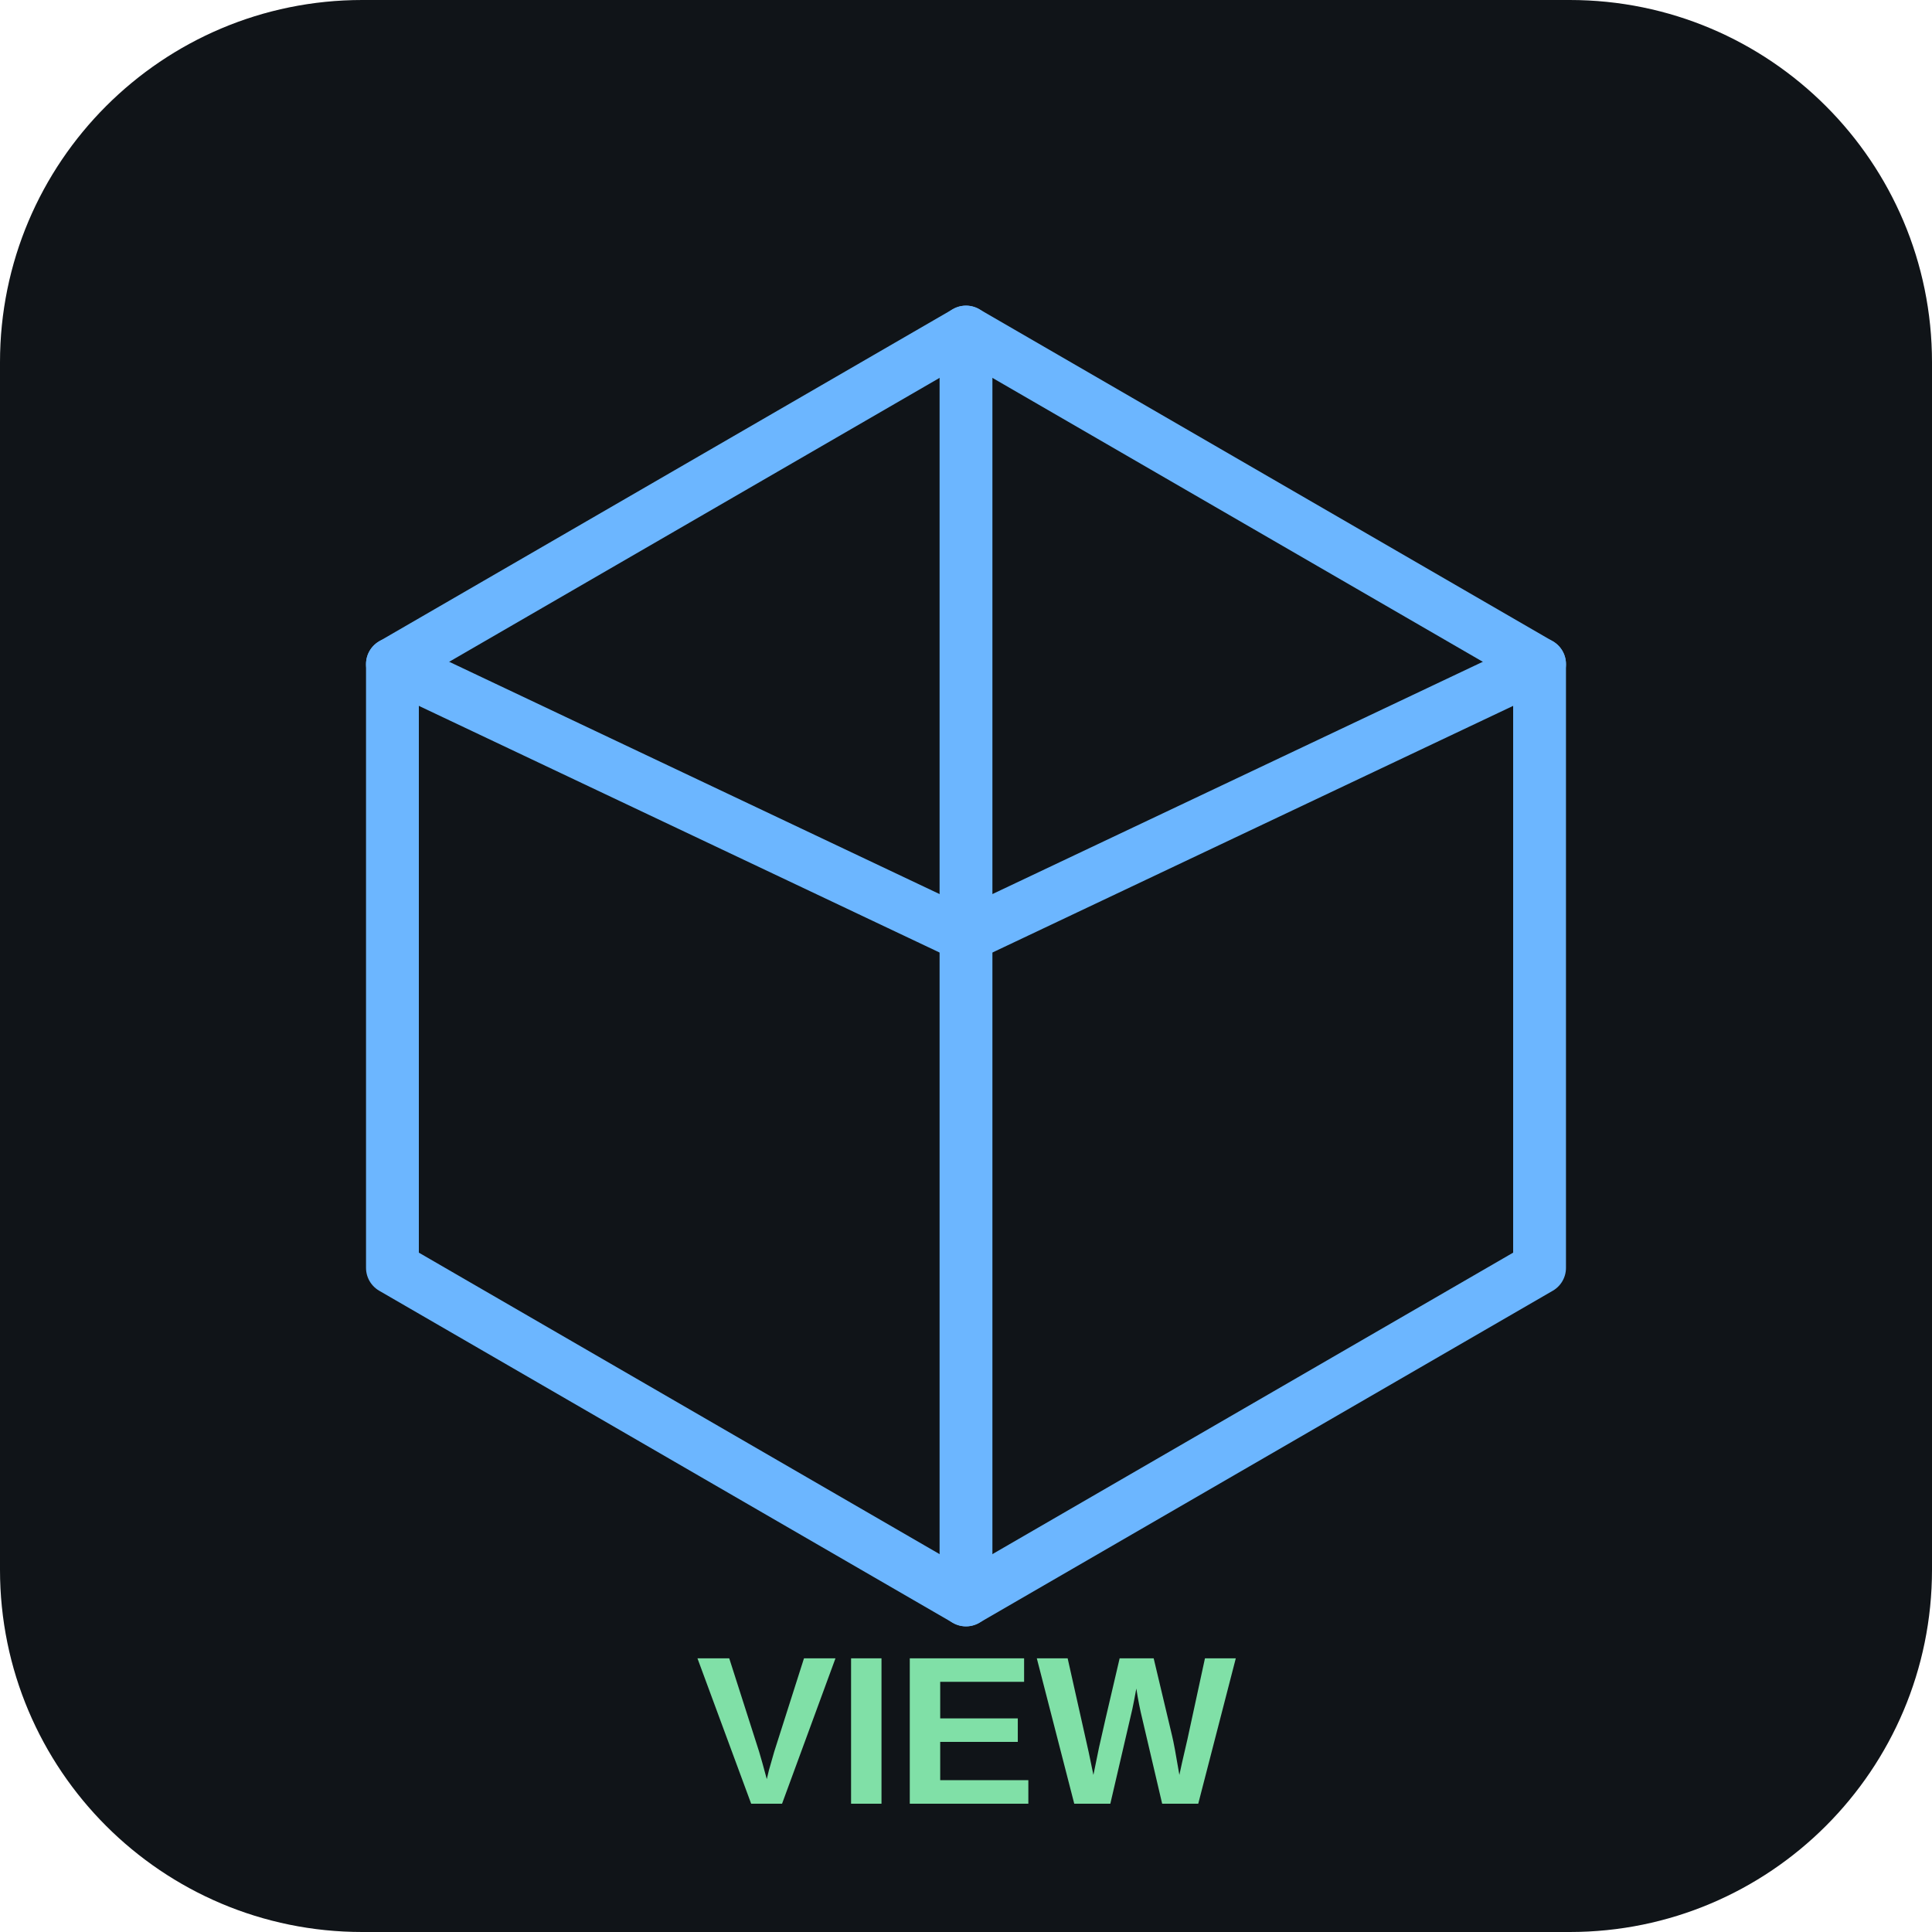
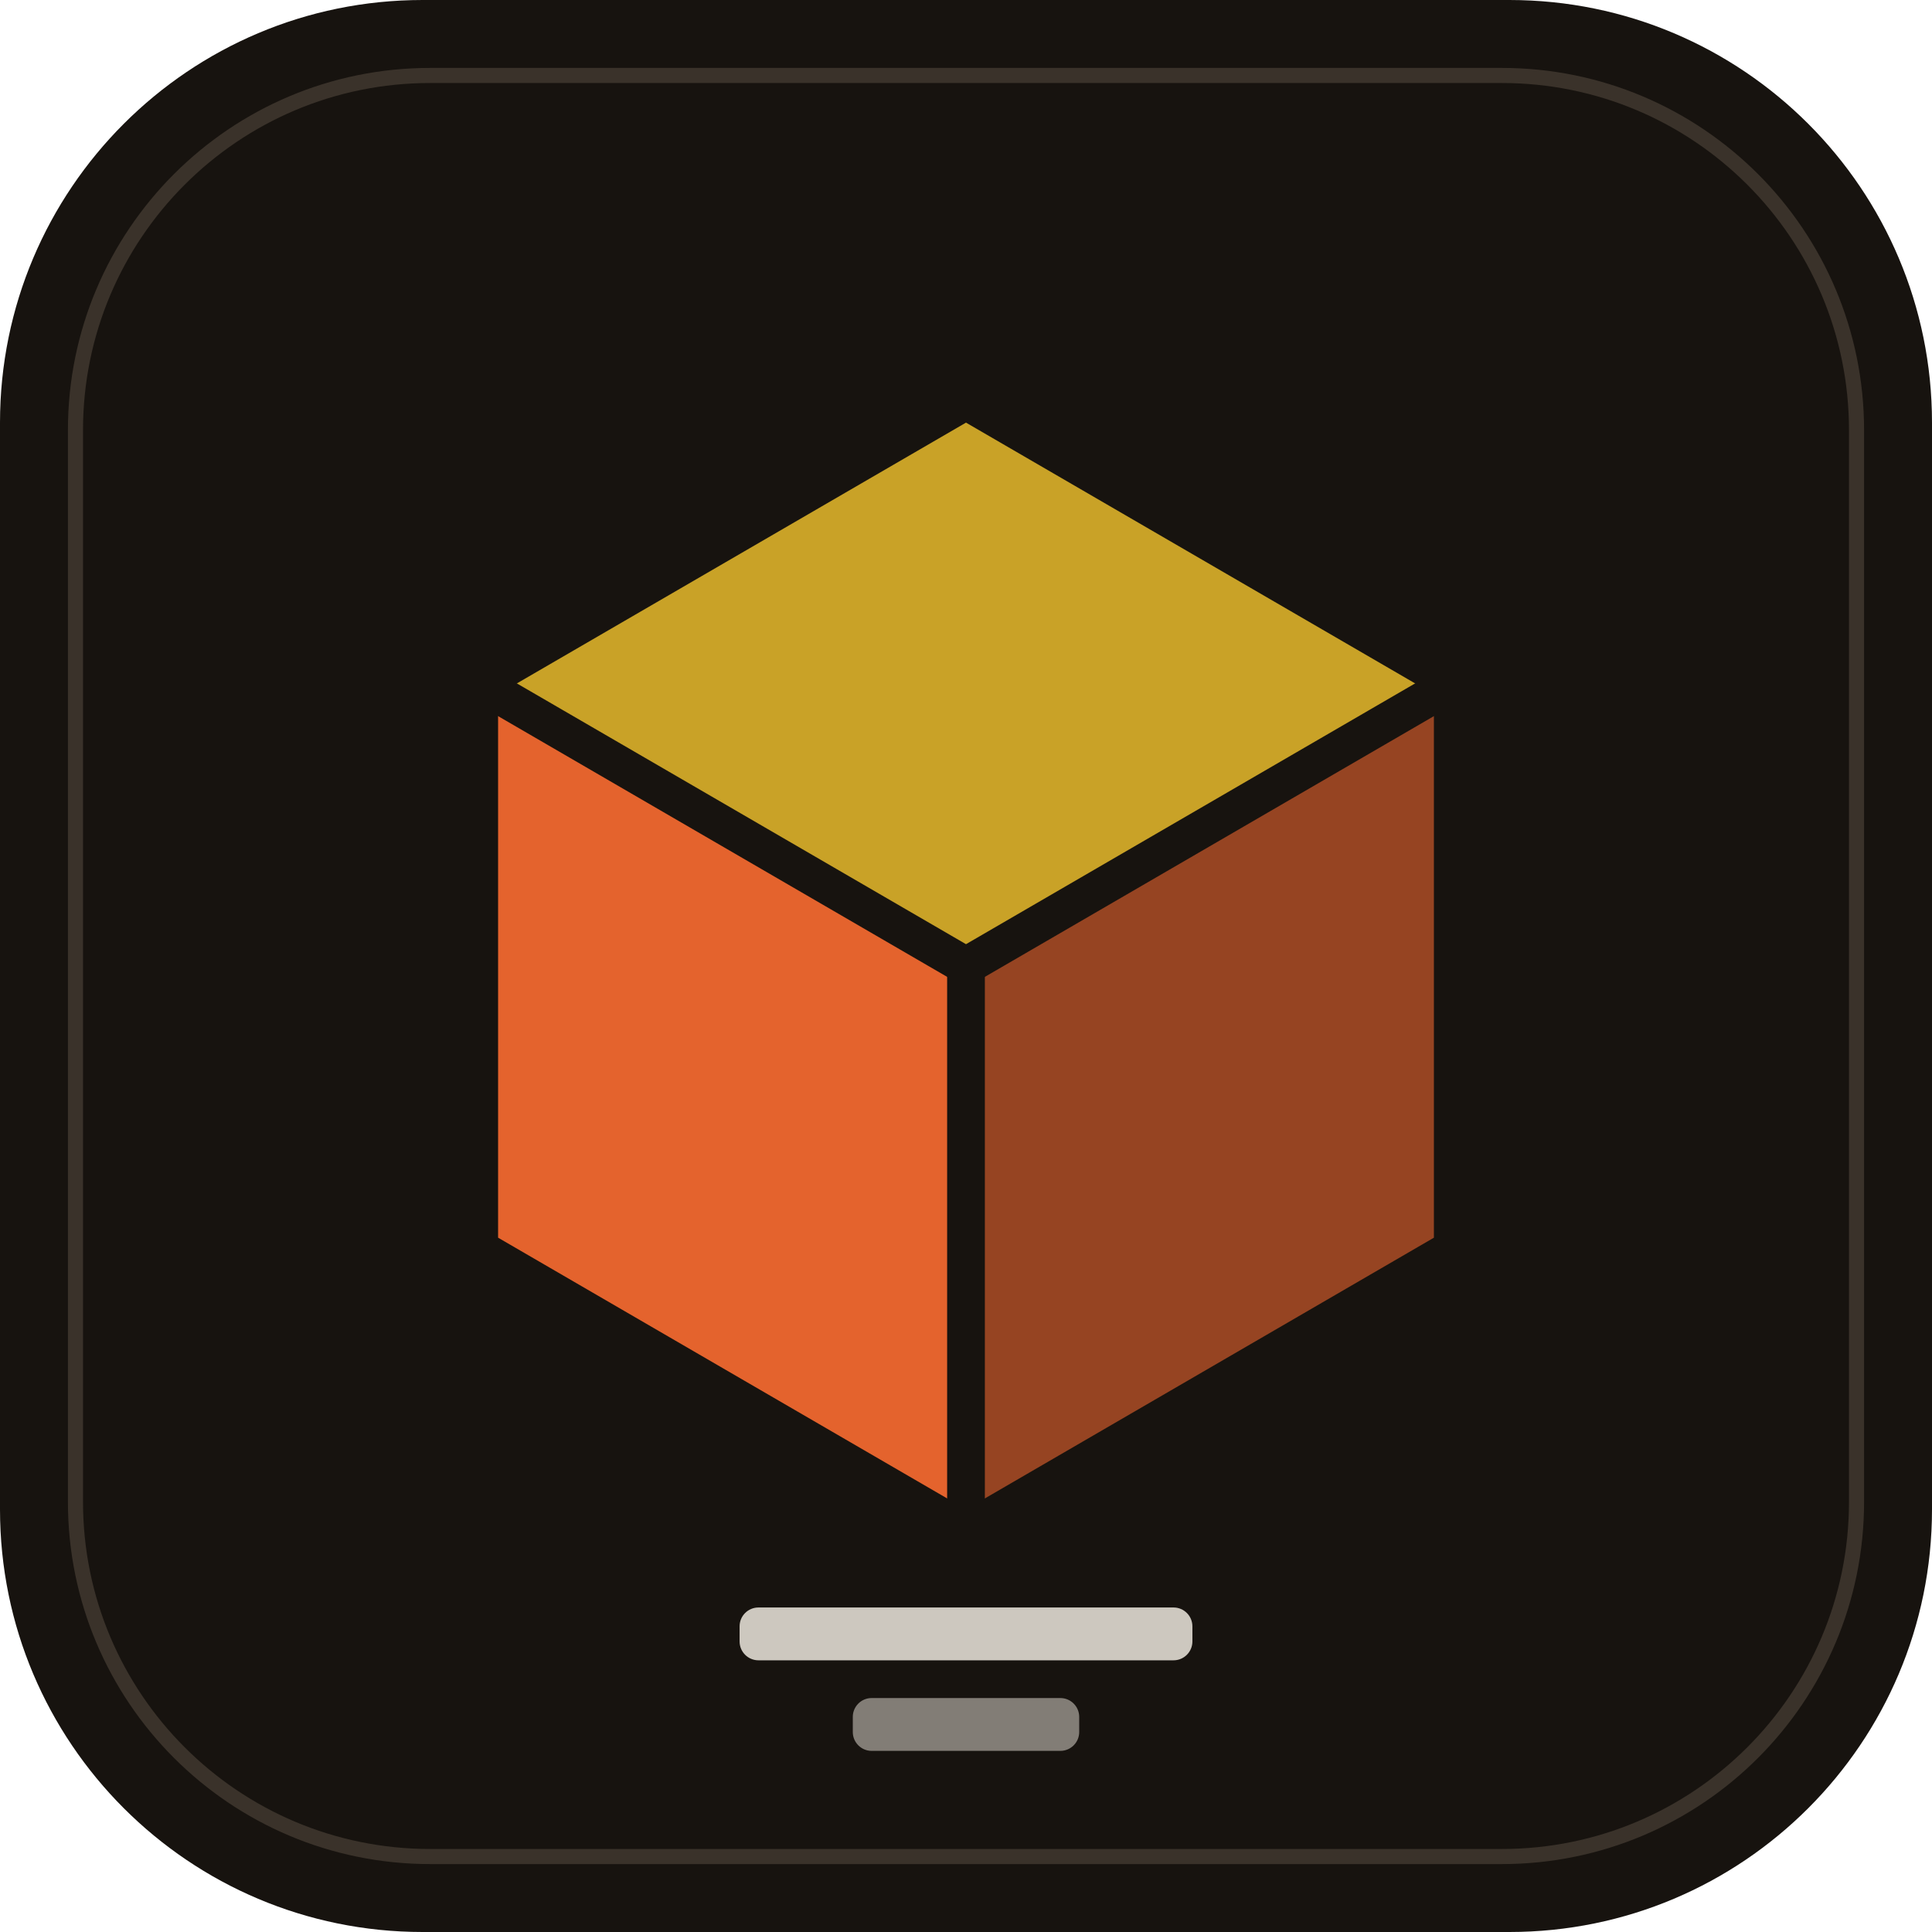
<svg xmlns="http://www.w3.org/2000/svg" viewBox="0 0 512 512">
-   <rect width="512" height="512" rx="96" fill="#101418" />
-   <g fill="none" stroke="#6cb6ff" stroke-width="14" stroke-linejoin="round" stroke-linecap="round">
-     <path d="M256 88 L408 176 L408 336 L256 424 L104 336 L104 176 Z" />
-     <path d="M256 88 L256 248 L408 176" />
-     <path d="M256 248 L104 176" />
-     <path d="M256 248 L256 424" />
+   <rect width="512" height="512" rx="112" fill="#17130F" />
+   <rect x="20" y="20" width="472" height="472" rx="94" fill="none" stroke="#3A322A" stroke-width="4" />
+   <path d="M256 112 L380 184 L256 256 L132 184 Z" fill="#C9A227" />
+   <path d="M132 184 L256 256 L256 400 L132 328 Z" fill="#E4632D" />
+   <path d="M380 184 L256 256 L256 400 L380 328 Z" fill="#E4632D" opacity=".62" />
+   <g fill="none" stroke="#17130F" stroke-width="10" stroke-linejoin="round" stroke-linecap="round">
+     <path d="M256 256 L256 400" />
+     <path d="M132 184 L256 256 L380 184" />
  </g>
-   <text x="256" y="478" text-anchor="middle" font-family="Segoe UI,Arial" font-size="56" fill="#80e0a7" font-weight="700">VIEW</text>
+   <rect x="196" y="426" width="120" height="14" rx="5" fill="#EDE7DE" opacity=".85" />
+   <rect x="226" y="450" width="60" height="14" rx="5" fill="#EDE7DE" opacity=".5" />
</svg>
